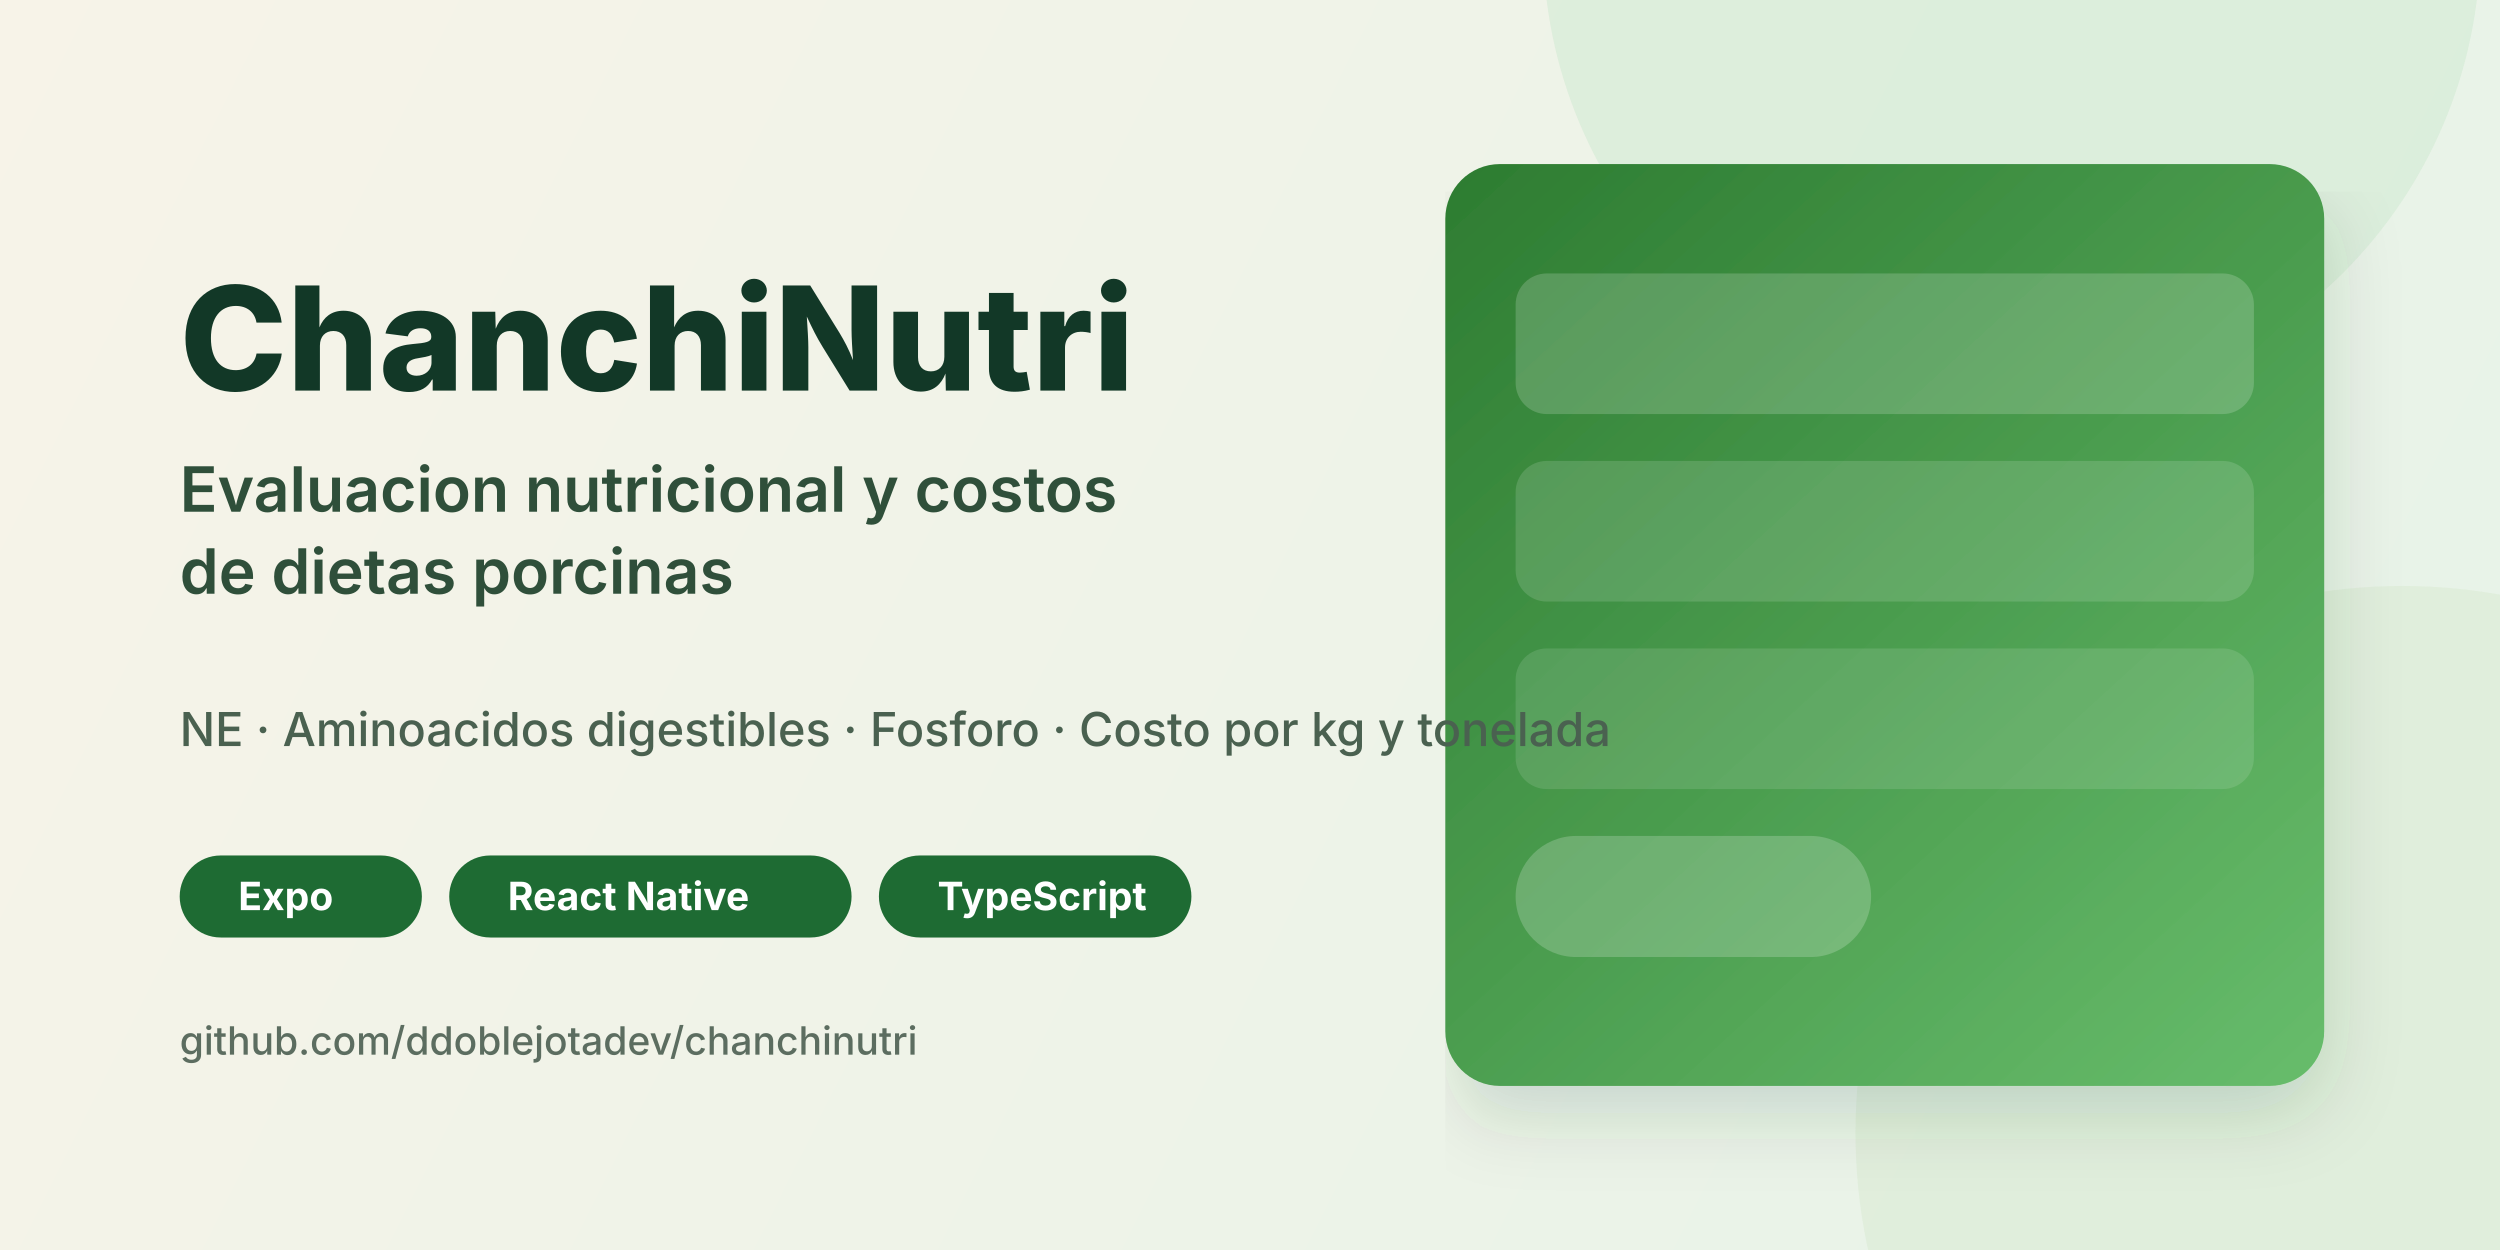
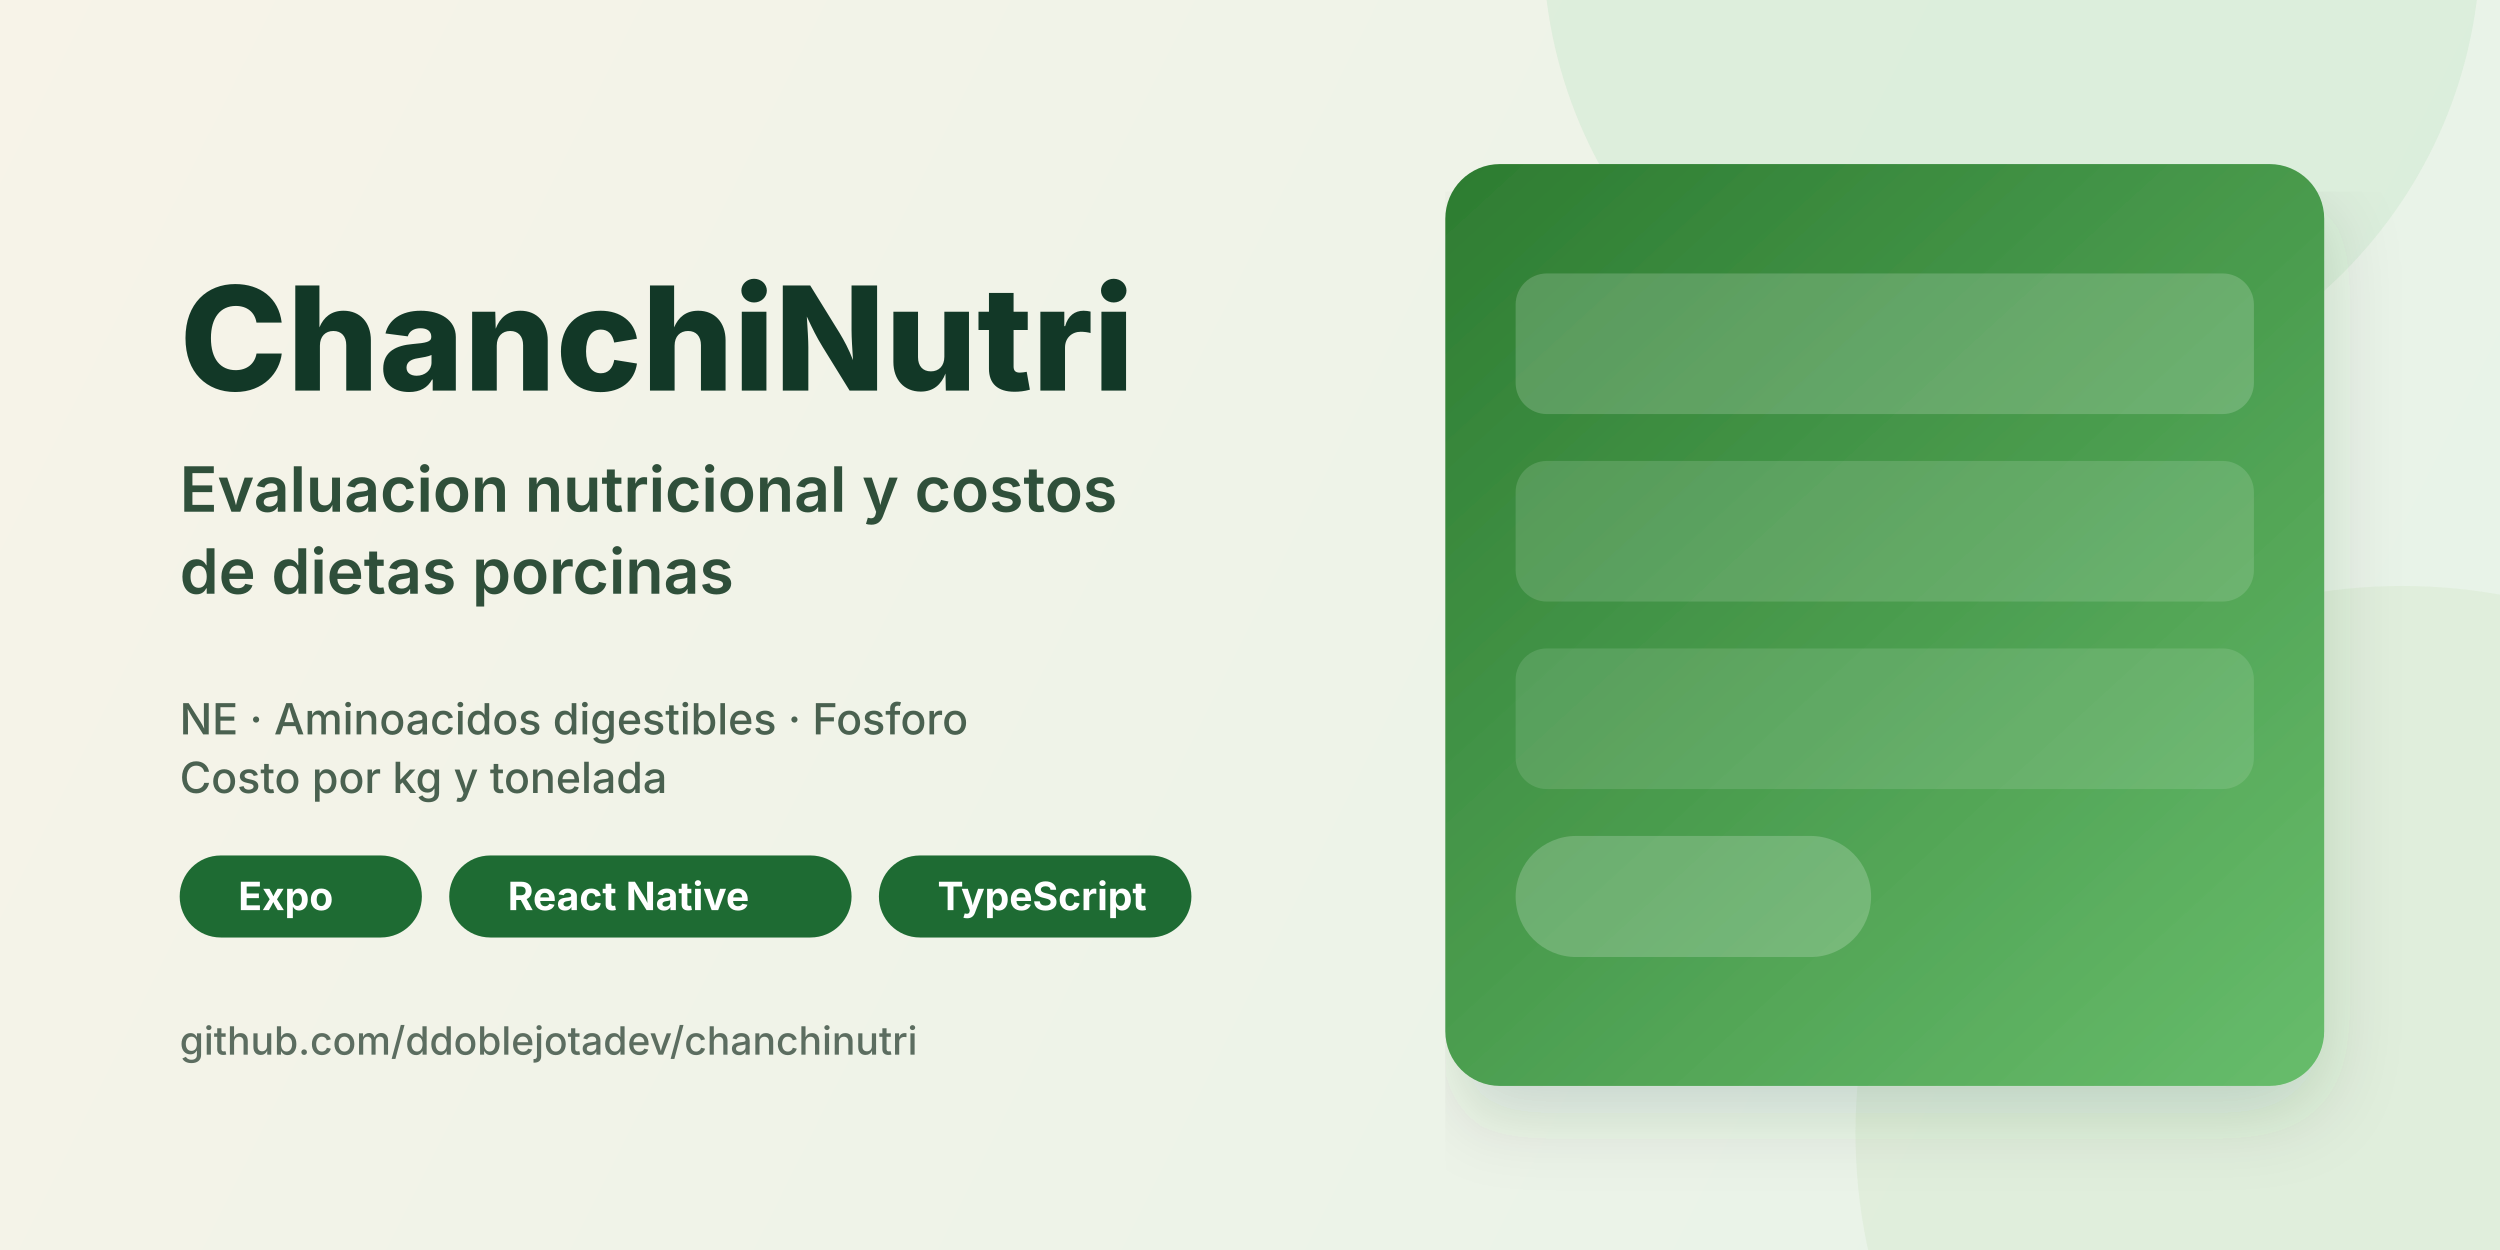
<svg xmlns="http://www.w3.org/2000/svg" width="1280" height="640" viewBox="0 0 1280 640" fill="none" role="img" aria-labelledby="title desc">
  <defs>
    <linearGradient id="bg" x1="0" y1="0" x2="1280" y2="640" gradientUnits="userSpaceOnUse">
      <stop stop-color="#F7F3E8" />
      <stop offset="1" stop-color="#E6F3E8" />
    </linearGradient>
    <linearGradient id="accent" x1="760" y1="80" x2="1180" y2="540" gradientUnits="userSpaceOnUse">
      <stop stop-color="#2E7D32" />
      <stop offset="1" stop-color="#66BB6A" />
    </linearGradient>
    <filter id="shadow" x="0" y="0" width="200%" height="200%">
      <feDropShadow dx="0" dy="14" stdDeviation="20" flood-color="#1C3D2B" flood-opacity="0.16" />
    </filter>
  </defs>
  <rect width="1280" height="640" fill="url(#bg)" />
  <circle cx="1030" cy="-30" r="240" fill="#CFE9D1" fill-opacity="0.55" />
  <circle cx="1230" cy="580" r="280" fill="#DDEDD8" fill-opacity="0.7" />
  <g filter="url(#shadow)">
    <rect x="740" y="84" width="450" height="472" rx="28" fill="url(#accent)" />
  </g>
  <rect x="776" y="140" width="378" height="72" rx="16" fill="white" fill-opacity="0.18" />
  <rect x="776" y="236" width="378" height="72" rx="16" fill="white" fill-opacity="0.14" />
  <rect x="776" y="332" width="378" height="72" rx="16" fill="white" fill-opacity="0.12" />
  <rect x="776" y="428" width="182" height="62" rx="31" fill="white" fill-opacity="0.2" />
  <text x="92" y="200" fill="#123827" font-family="Segoe UI, Inter, Arial, sans-serif" font-size="74" font-weight="800">ChanchiNutri</text>
  <text x="92" y="262" fill="#2F4F3A" font-family="Segoe UI, Inter, Arial, sans-serif" font-size="32" font-weight="600">Evaluacion nutricional y costos</text>
  <text x="92" y="304" fill="#2F4F3A" font-family="Segoe UI, Inter, Arial, sans-serif" font-size="32" font-weight="600">de dietas porcinas</text>
-   <text x="92" y="382" fill="#4A6150" font-family="Segoe UI, Inter, Arial, sans-serif" font-size="24" font-weight="500">NE · Aminoacidos digestibles · Fosforo · Costo por kg y tonelada</text>
+   <text x="92" y="376" fill="#4A6150" font-family="Segoe UI, Inter, Arial, sans-serif" font-size="22" font-weight="500">
+     <tspan x="92" dy="0">NE · Aminoacidos digestibles · Fosforo</tspan>
+     <tspan x="92" dy="30">Costo por kg y tonelada</tspan>
+   </text>
  <rect x="92" y="438" width="124" height="42" rx="21" fill="#1E6B33" />
  <text x="122" y="466" fill="white" font-family="Segoe UI, Inter, Arial, sans-serif" font-size="20" font-weight="700">Expo</text>
  <rect x="230" y="438" width="206" height="42" rx="21" fill="#1E6B33" />
  <text x="260" y="466" fill="white" font-family="Segoe UI, Inter, Arial, sans-serif" font-size="20" font-weight="700">React Native</text>
  <rect x="450" y="438" width="160" height="42" rx="21" fill="#1E6B33" />
  <text x="480" y="466" fill="white" font-family="Segoe UI, Inter, Arial, sans-serif" font-size="20" font-weight="700">TypeScript</text>
  <text x="92" y="540" fill="#5C6D60" font-family="Segoe UI, Inter, Arial, sans-serif" font-size="20" font-weight="500">github.com/ddoblejotadev/chanchinutri</text>
</svg>
